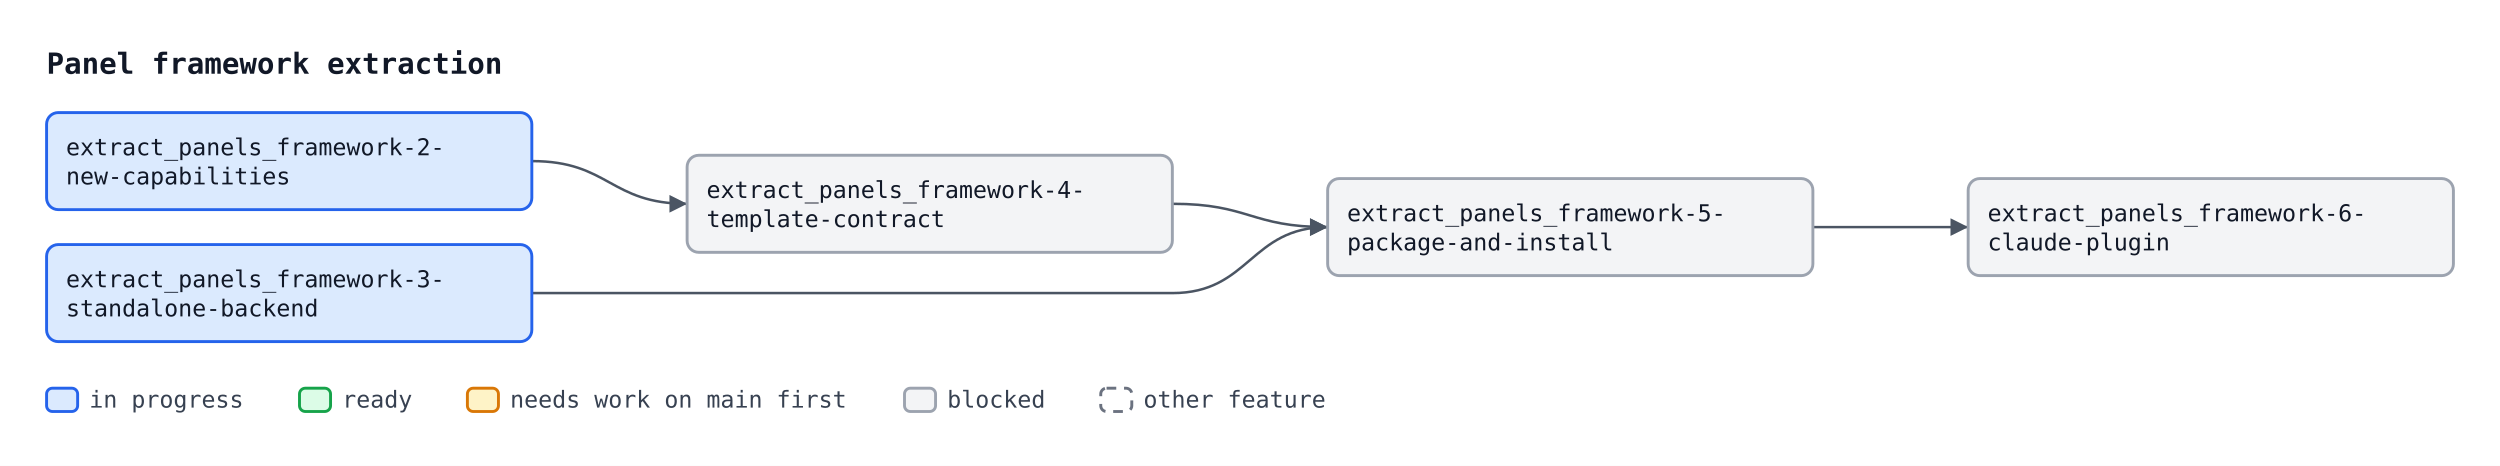
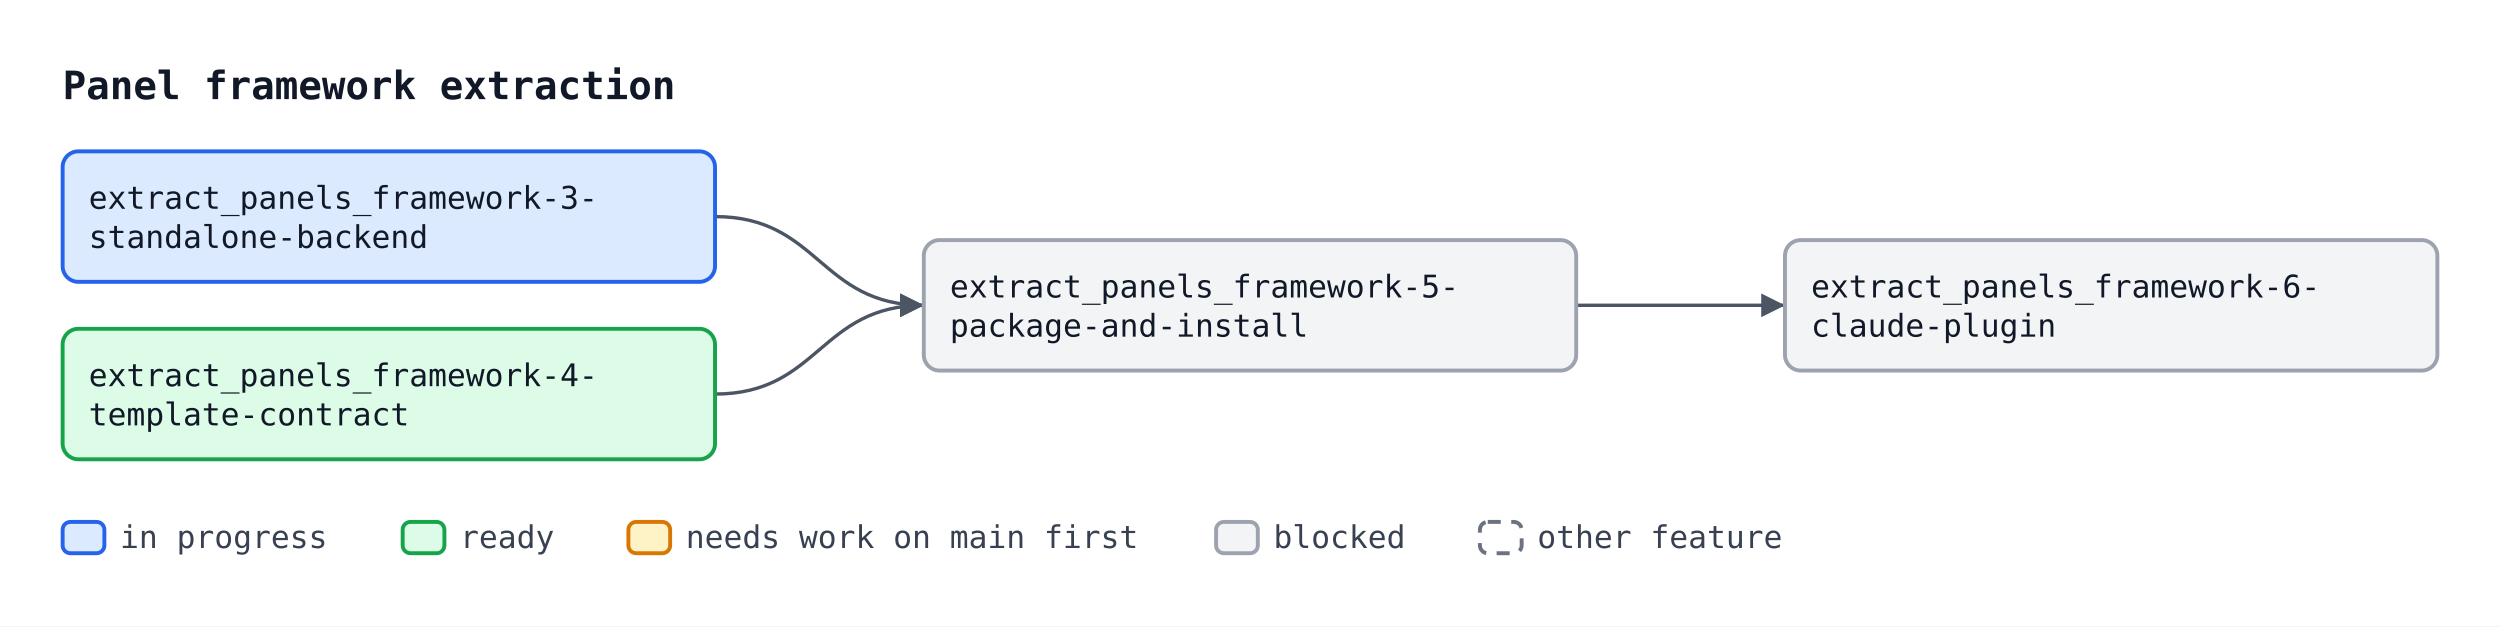
- <svg xmlns="http://www.w3.org/2000/svg" width="1288" height="240" viewBox="0 0 1288 240" font-family="ui-monospace, SFMono-Regular, Menlo, Consolas, monospace" font-size="12">
+ <svg xmlns="http://www.w3.org/2000/svg" width="958" height="240" viewBox="0 0 958 240" font-family="ui-monospace, SFMono-Regular, Menlo, Consolas, monospace" font-size="12">
  <defs>
    <marker id="arrow" viewBox="0 0 10 10" refX="10" refY="5" markerWidth="7" markerHeight="7" orient="auto-start-reverse">
      <path d="M0,0 L10,5 L0,10 z" fill="#4b5563" />
    </marker>
  </defs>
-   <rect width="1288" height="240" fill="#ffffff" />
+   <rect width="958" height="240" fill="#ffffff" />
  <text x="24" y="38" font-size="15" font-weight="bold" fill="#111827">Panel framework extraction</text>
-   <path d="M274.0,83.0 C314.0,83.0 314.0,105.0 354.0,105.0" fill="none" stroke="#4b5563" stroke-width="1.3" marker-end="url(#arrow)" />
-   <path d="M274.0,151.0 C314.0,151.0 314.0,151.0 354.0,151.0 L604.0,151.0 C644.0,151.0 644.0,117.0 684.0,117.0" fill="none" stroke="#4b5563" stroke-width="1.3" marker-end="url(#arrow)" />
-   <path d="M604.0,105.0 C644.0,105.0 644.0,117.0 684.0,117.0" fill="none" stroke="#4b5563" stroke-width="1.3" marker-end="url(#arrow)" />
-   <path d="M934.0,117.0 C974.0,117.0 974.0,117.0 1014.0,117.0" fill="none" stroke="#4b5563" stroke-width="1.3" marker-end="url(#arrow)" />
+   <path d="M274.0,83.0 C314.0,83.0 314.0,117.0 354.0,117.0" fill="none" stroke="#4b5563" stroke-width="1.3" marker-end="url(#arrow)" />
+   <path d="M274.0,151.0 C314.0,151.0 314.0,117.0 354.0,117.0" fill="none" stroke="#4b5563" stroke-width="1.3" marker-end="url(#arrow)" />
+   <path d="M604.0,117.0 C644.0,117.0 644.0,117.0 684.0,117.0" fill="none" stroke="#4b5563" stroke-width="1.3" marker-end="url(#arrow)" />
  <rect x="24.0" y="58.0" width="250" height="50" rx="6" fill="#dbeafe" stroke="#2563eb" stroke-width="1.5" />
-   <text x="34.0" y="80.0" fill="#111827">extract_panels_framework-2-</text>
-   <text x="34.0" y="95.0" fill="#111827">new-capabilities</text>
-   <rect x="24.0" y="126.0" width="250" height="50" rx="6" fill="#dbeafe" stroke="#2563eb" stroke-width="1.5" />
-   <text x="34.0" y="148.0" fill="#111827">extract_panels_framework-3-</text>
-   <text x="34.0" y="163.0" fill="#111827">standalone-backend</text>
-   <rect x="354.0" y="80.0" width="250" height="50" rx="6" fill="#f3f4f6" stroke="#9ca3af" stroke-width="1.5" />
-   <text x="364.0" y="102.0" fill="#111827">extract_panels_framework-4-</text>
-   <text x="364.0" y="117.0" fill="#111827">template-contract</text>
+   <text x="34.0" y="80.0" fill="#111827">extract_panels_framework-3-</text>
+   <text x="34.0" y="95.0" fill="#111827">standalone-backend</text>
+   <rect x="24.0" y="126.0" width="250" height="50" rx="6" fill="#dcfce7" stroke="#16a34a" stroke-width="1.5" />
+   <text x="34.0" y="148.0" fill="#111827">extract_panels_framework-4-</text>
+   <text x="34.0" y="163.0" fill="#111827">template-contract</text>
+   <rect x="354.0" y="92.0" width="250" height="50" rx="6" fill="#f3f4f6" stroke="#9ca3af" stroke-width="1.5" />
+   <text x="364.0" y="114.0" fill="#111827">extract_panels_framework-5-</text>
+   <text x="364.0" y="129.0" fill="#111827">package-and-install</text>
  <rect x="684.0" y="92.0" width="250" height="50" rx="6" fill="#f3f4f6" stroke="#9ca3af" stroke-width="1.5" />
-   <text x="694.0" y="114.0" fill="#111827">extract_panels_framework-5-</text>
-   <text x="694.0" y="129.0" fill="#111827">package-and-install</text>
-   <rect x="1014.0" y="92.0" width="250" height="50" rx="6" fill="#f3f4f6" stroke="#9ca3af" stroke-width="1.5" />
-   <text x="1024.0" y="114.0" fill="#111827">extract_panels_framework-6-</text>
-   <text x="1024.0" y="129.0" fill="#111827">claude-plugin</text>
+   <text x="694.0" y="114.0" fill="#111827">extract_panels_framework-6-</text>
+   <text x="694.0" y="129.0" fill="#111827">claude-plugin</text>
  <rect x="24.0" y="200" width="16" height="12" rx="3" fill="#dbeafe" stroke="#2563eb" stroke-width="1.5" />
  <text x="46.0" y="210" fill="#374151">in progress</text>
  <rect x="154.3" y="200" width="16" height="12" rx="3" fill="#dcfce7" stroke="#16a34a" stroke-width="1.5" />
  <text x="176.3" y="210" fill="#374151">ready</text>
  <rect x="240.8" y="200" width="16" height="12" rx="3" fill="#fef3c7" stroke="#d97706" stroke-width="1.5" />
  <text x="262.8" y="210" fill="#374151">needs work on main first</text>
  <rect x="466.0" y="200" width="16" height="12" rx="3" fill="#f3f4f6" stroke="#9ca3af" stroke-width="1.5" />
  <text x="488.0" y="210" fill="#374151">blocked</text>
  <rect x="567.1" y="200" width="16" height="12" rx="3" fill="#ffffff" stroke="#6b7280" stroke-width="1.5" stroke-dasharray="5 4" />
  <text x="589.1" y="210" fill="#374151">other feature</text>
</svg>
